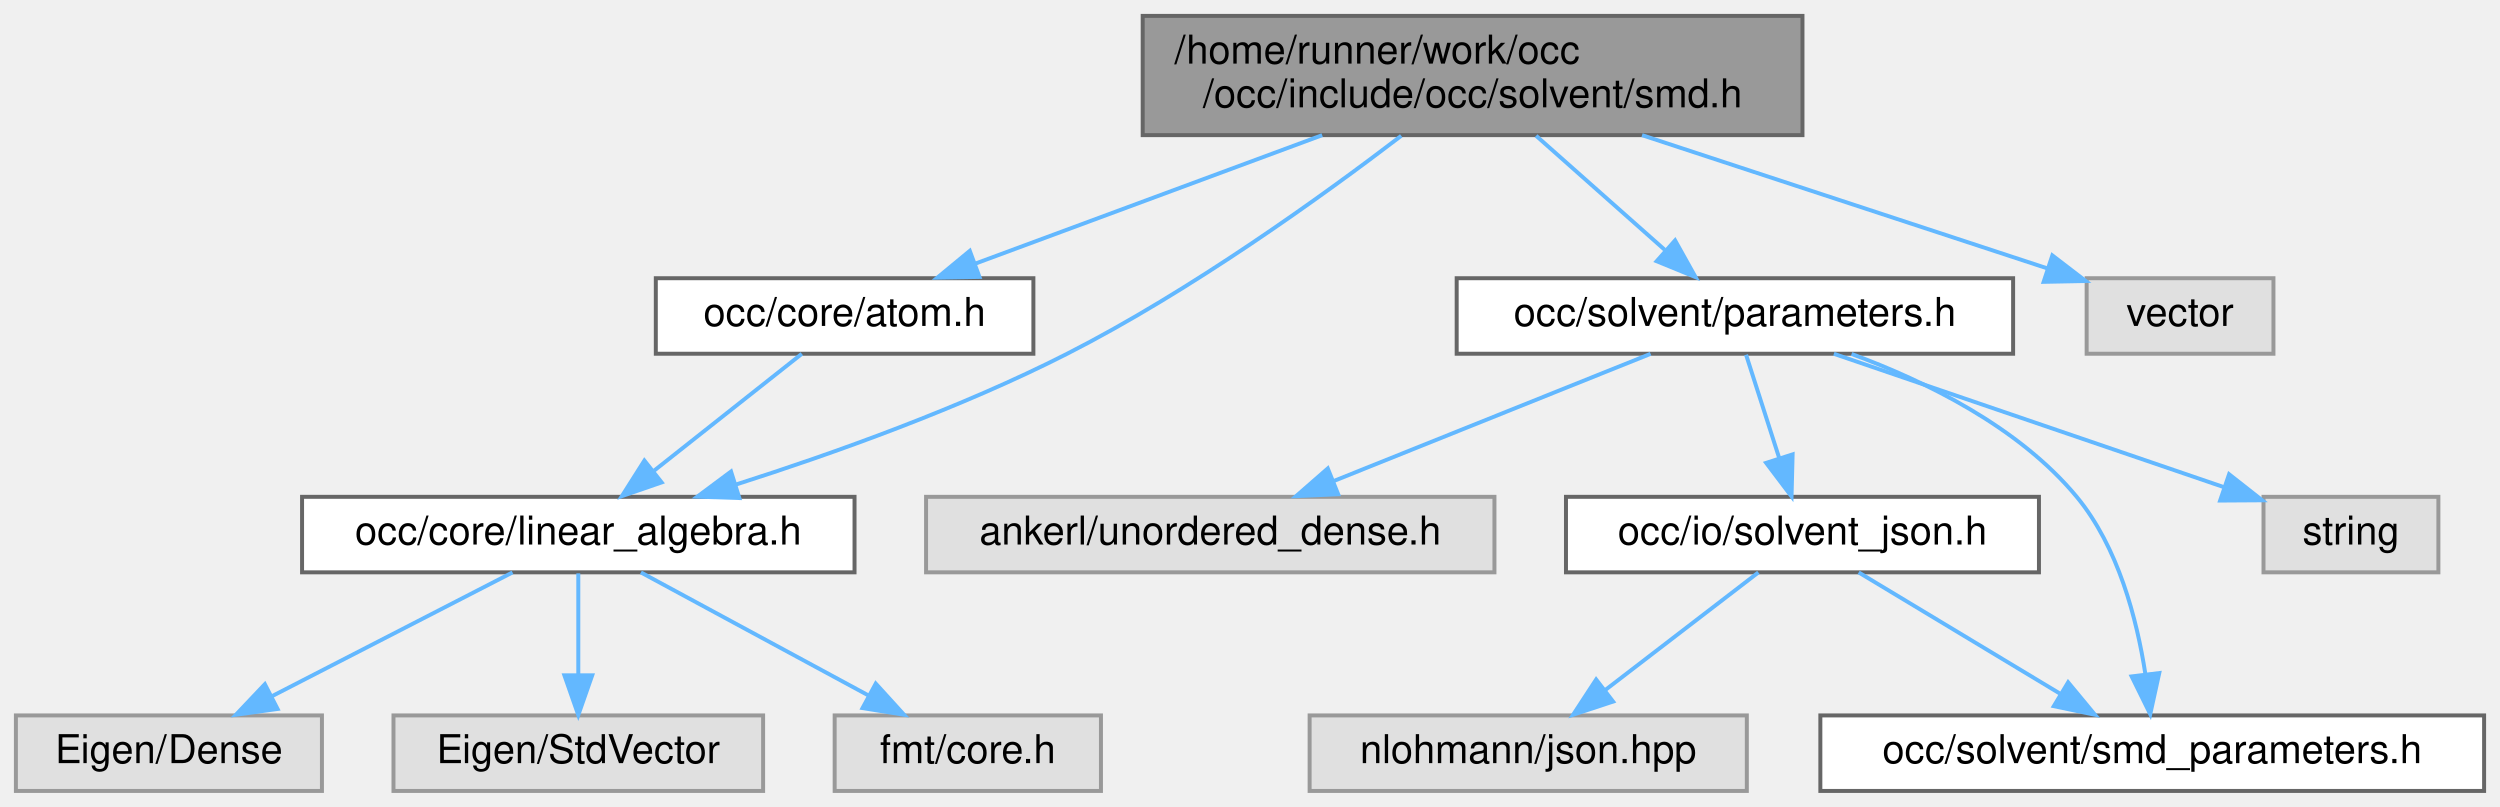
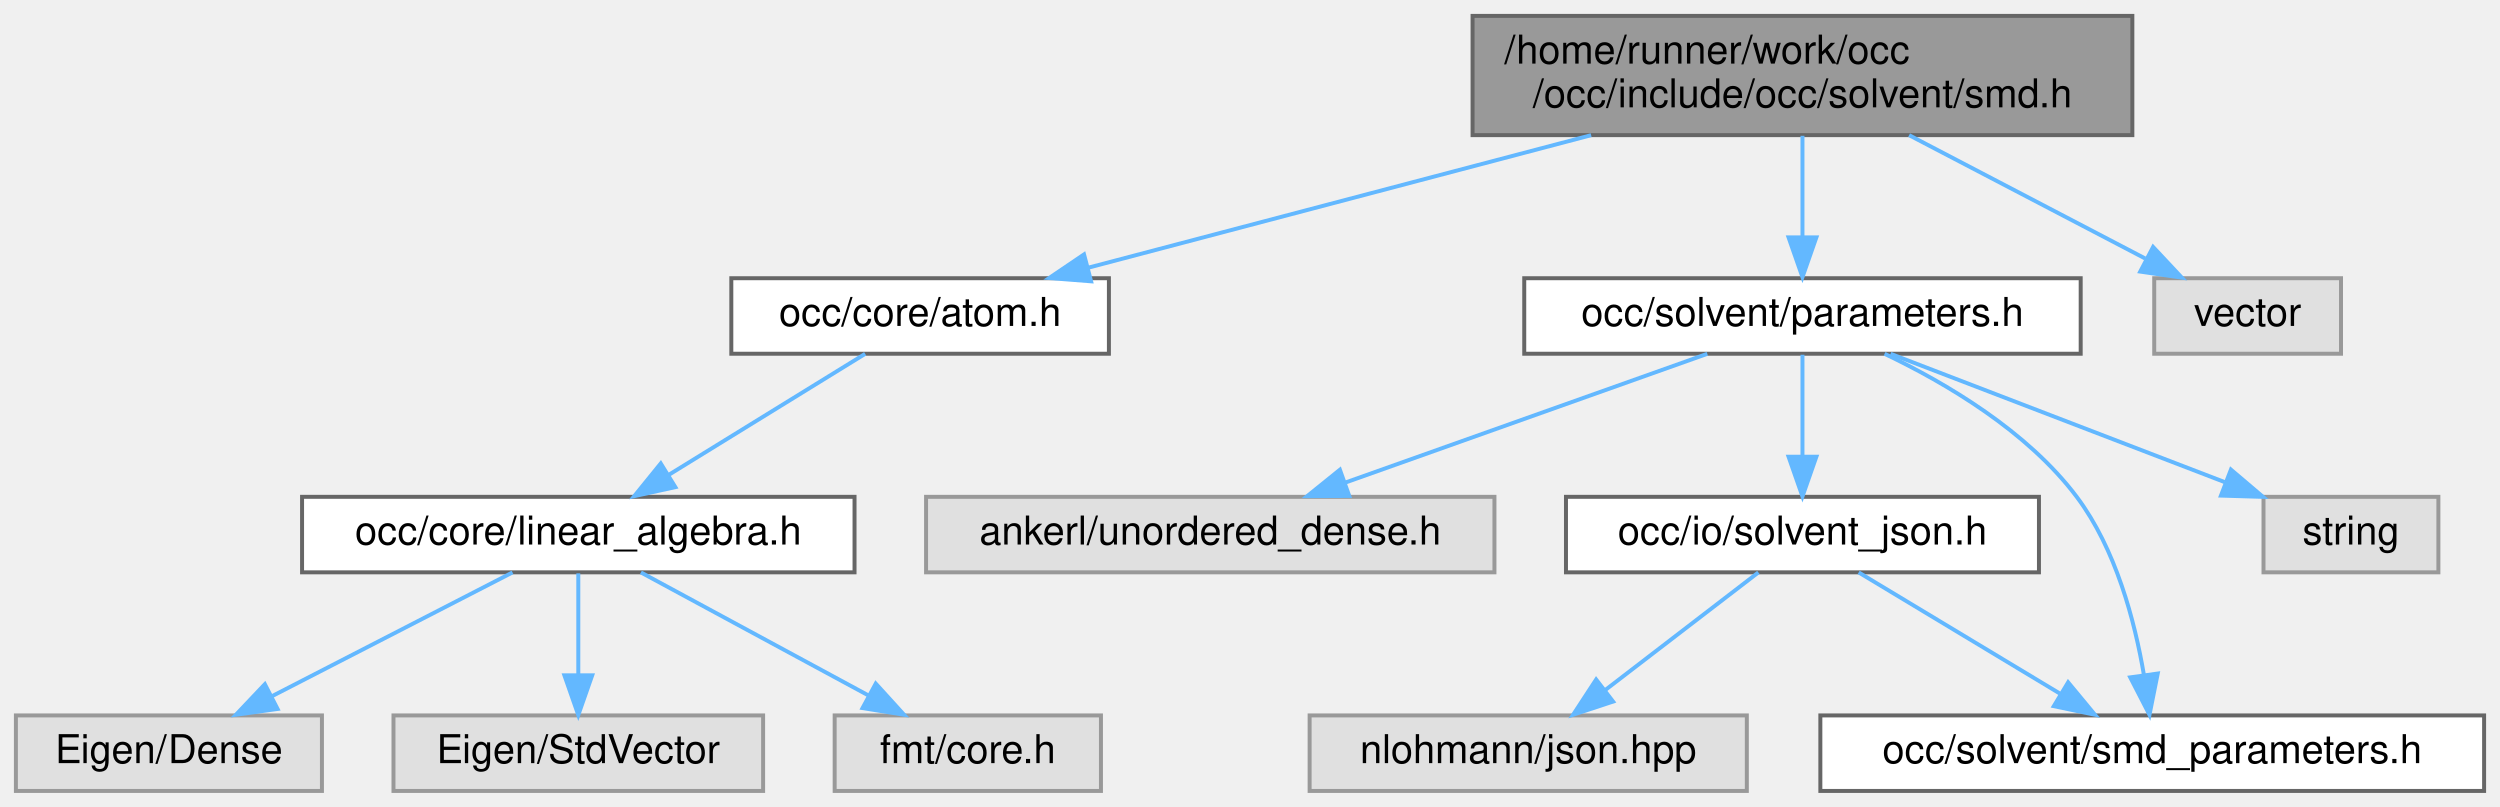
<svg xmlns="http://www.w3.org/2000/svg" xmlns:xlink="http://www.w3.org/1999/xlink" width="629pt" height="203pt" viewBox="0.00 0.00 629.00 203.00">
  <g id="graph0" class="graph" transform="scale(1 1) rotate(0) translate(4 199)">
    <g id="Node000001" class="node">
      <g id="a_Node000001">
        <a xlink:title=" ">
-           <polygon fill="#999999" stroke="#666666" points="449.5,-195 283.5,-195 283.5,-165 449.5,-165 449.5,-195" />
-           <text text-anchor="start" x="291.5" y="-183" font-family="Helvetica,sans-Serif" font-size="10.00">/home/runner/work/occ</text>
-           <text text-anchor="middle" x="366.5" y="-172" font-family="Helvetica,sans-Serif" font-size="10.00">/occ/include/occ/solvent/smd.h</text>
+           <polygon fill="#999999" stroke="#666666" points="532.5,-195 366.5,-195 366.5,-165 532.5,-165 532.5,-195" />
+           <text text-anchor="start" x="374.5" y="-183" font-family="Helvetica,sans-Serif" font-size="10.00">/home/runner/work/occ</text>
+           <text text-anchor="middle" x="449.5" y="-172" font-family="Helvetica,sans-Serif" font-size="10.00">/occ/include/occ/solvent/smd.h</text>
        </a>
      </g>
    </g>
    <g id="Node000002" class="node">
      <g id="a_Node000002">
        <a xlink:href="atom_8h.html" target="_top" xlink:title=" ">
-           <polygon fill="white" stroke="#666666" points="256,-129 161,-129 161,-110 256,-110 256,-129" />
-           <text text-anchor="middle" x="208.5" y="-117" font-family="Helvetica,sans-Serif" font-size="10.00">occ/core/atom.h</text>
+           <polygon fill="white" stroke="#666666" points="275,-129 180,-129 180,-110 275,-110 275,-129" />
+           <text text-anchor="middle" x="227.5" y="-117" font-family="Helvetica,sans-Serif" font-size="10.00">occ/core/atom.h</text>
        </a>
      </g>
    </g>
    <g id="edge1_Node000001_Node000002" class="edge">
      <g id="a_edge1_Node000001_Node000002">
        <a xlink:title=" ">
-           <path fill="none" stroke="#63b8ff" d="M328.66,-164.99C302.06,-155.14 266.83,-142.1 241.4,-132.68" />
-           <polygon fill="#63b8ff" stroke="#63b8ff" points="242.43,-129.33 231.83,-129.14 240,-135.89 242.43,-129.33" />
+           <path fill="none" stroke="#63b8ff" d="M396.33,-164.99C357.52,-154.76 305.62,-141.09 269.66,-131.61" />
+           <polygon fill="#63b8ff" stroke="#63b8ff" points="270.52,-128.22 259.96,-129.05 268.74,-134.99 270.52,-128.22" />
+         </a>
+       </g>
+     </g>
+     <g id="Node000007" class="node">
+       <g id="a_Node000007">
+         <a xlink:href="parameters_8h.html" target="_top" xlink:title=" ">
+           <polygon fill="white" stroke="#666666" points="519.5,-129 379.5,-129 379.5,-110 519.5,-110 519.5,-129" />
+           <text text-anchor="middle" x="449.5" y="-117" font-family="Helvetica,sans-Serif" font-size="10.00">occ/solvent/parameters.h</text>
+         </a>
+       </g>
+     </g>
+     <g id="edge6_Node000001_Node000007" class="edge">
+       <g id="a_edge6_Node000001_Node000007">
+         <a xlink:title=" ">
+           <path fill="none" stroke="#63b8ff" d="M449.5,-164.84C449.5,-157.21 449.5,-147.7 449.5,-139.45" />
+           <polygon fill="#63b8ff" stroke="#63b8ff" points="453,-139.27 449.5,-129.27 446,-139.27 453,-139.27" />
+         </a>
+       </g>
+     </g>
+     <g id="Node000013" class="node">
+       <g id="a_Node000013">
+         <a xlink:title=" ">
+           <polygon fill="#e0e0e0" stroke="#999999" points="585,-129 538,-129 538,-110 585,-110 585,-129" />
+           <text text-anchor="middle" x="561.5" y="-117" font-family="Helvetica,sans-Serif" font-size="10.00">vector</text>
+         </a>
+       </g>
+     </g>
+     <g id="edge13_Node000001_Node000013" class="edge">
+       <g id="a_edge13_Node000001_Node000013">
+         <a xlink:title=" ">
+           <path fill="none" stroke="#63b8ff" d="M476.33,-164.99C494.35,-155.58 517.96,-143.24 535.75,-133.95" />
+           <polygon fill="#63b8ff" stroke="#63b8ff" points="537.72,-136.87 544.96,-129.14 534.48,-130.67 537.72,-136.87" />
        </a>
      </g>
    </g>
    <g id="Node000003" class="node">
      <g id="a_Node000003">
        <a xlink:href="linear__algebra_8h.html" target="_top" xlink:title=" ">
          <polygon fill="white" stroke="#666666" points="211,-74 72,-74 72,-55 211,-55 211,-74" />
          <text text-anchor="middle" x="141.5" y="-62" font-family="Helvetica,sans-Serif" font-size="10.00">occ/core/linear_algebra.h</text>
        </a>
      </g>
    </g>
-     <g id="edge6_Node000001_Node000003" class="edge">
-       <g id="a_edge6_Node000001_Node000003">
-         <a xlink:title=" ">
-           <path fill="none" stroke="#63b8ff" d="M348.55,-164.83C328.82,-149.75 295.75,-125.91 264.5,-110 237.73,-96.37 205.79,-84.95 181.16,-77.09" />
-           <polygon fill="#63b8ff" stroke="#63b8ff" points="182.02,-73.69 171.43,-74.04 179.93,-80.37 182.02,-73.69" />
-         </a>
-       </g>
-     </g>
-     <g id="Node000007" class="node">
-       <g id="a_Node000007">
-         <a xlink:href="parameters_8h.html" target="_top" xlink:title=" ">
-           <polygon fill="white" stroke="#666666" points="502.5,-129 362.5,-129 362.5,-110 502.5,-110 502.5,-129" />
-           <text text-anchor="middle" x="432.5" y="-117" font-family="Helvetica,sans-Serif" font-size="10.00">occ/solvent/parameters.h</text>
-         </a>
-       </g>
-     </g>
-     <g id="edge7_Node000001_Node000007" class="edge">
-       <g id="a_edge7_Node000001_Node000007">
-         <a xlink:title=" ">
-           <path fill="none" stroke="#63b8ff" d="M382.48,-164.84C392.25,-156.17 404.77,-145.08 414.84,-136.15" />
-           <polygon fill="#63b8ff" stroke="#63b8ff" points="417.45,-138.52 422.61,-129.27 412.81,-133.28 417.45,-138.52" />
-         </a>
-       </g>
-     </g>
-     <g id="Node000013" class="node">
-       <g id="a_Node000013">
-         <a xlink:title=" ">
-           <polygon fill="#e0e0e0" stroke="#999999" points="568,-129 521,-129 521,-110 568,-110 568,-129" />
-           <text text-anchor="middle" x="544.5" y="-117" font-family="Helvetica,sans-Serif" font-size="10.00">vector</text>
-         </a>
-       </g>
-     </g>
-     <g id="edge14_Node000001_Node000013" class="edge">
-       <g id="a_edge14_Node000001_Node000013">
-         <a xlink:title=" ">
-           <path fill="none" stroke="#63b8ff" d="M409.14,-164.99C440.42,-154.71 482.3,-140.94 511.15,-131.46" />
-           <polygon fill="#63b8ff" stroke="#63b8ff" points="512.37,-134.74 520.77,-128.3 510.18,-128.09 512.37,-134.74" />
-         </a>
-       </g>
-     </g>
    <g id="edge2_Node000002_Node000003" class="edge">
      <g id="a_edge2_Node000002_Node000003">
        <a xlink:title=" ">
-           <path fill="none" stroke="#63b8ff" d="M197.74,-109.98C187.73,-102.07 172.61,-90.11 160.57,-80.58" />
-           <polygon fill="#63b8ff" stroke="#63b8ff" points="162.47,-77.63 152.46,-74.17 158.13,-83.12 162.47,-77.63" />
+           <path fill="none" stroke="#63b8ff" d="M213.68,-109.98C200.35,-101.77 179.92,-89.18 164.19,-79.49" />
+           <polygon fill="#63b8ff" stroke="#63b8ff" points="165.92,-76.44 155.57,-74.17 162.25,-82.4 165.92,-76.44" />
        </a>
      </g>
    </g>
    <g id="Node000004" class="node">
      <g id="a_Node000004">
        <a xlink:title=" ">
          <polygon fill="#e0e0e0" stroke="#999999" points="77,-19 0,-19 0,0 77,0 77,-19" />
          <text text-anchor="middle" x="38.5" y="-7" font-family="Helvetica,sans-Serif" font-size="10.00">Eigen/Dense</text>
        </a>
      </g>
    </g>
    <g id="edge3_Node000003_Node000004" class="edge">
      <g id="a_edge3_Node000003_Node000004">
        <a xlink:title=" ">
          <path fill="none" stroke="#63b8ff" d="M124.95,-54.98C108.61,-46.57 83.37,-33.59 64.37,-23.81" />
          <polygon fill="#63b8ff" stroke="#63b8ff" points="65.84,-20.63 55.35,-19.17 62.64,-26.86 65.84,-20.63" />
        </a>
      </g>
    </g>
    <g id="Node000005" class="node">
      <g id="a_Node000005">
        <a xlink:title=" ">
          <polygon fill="#e0e0e0" stroke="#999999" points="188,-19 95,-19 95,0 188,0 188,-19" />
          <text text-anchor="middle" x="141.5" y="-7" font-family="Helvetica,sans-Serif" font-size="10.00">Eigen/StdVector</text>
        </a>
      </g>
    </g>
    <g id="edge4_Node000003_Node000005" class="edge">
      <g id="a_edge4_Node000003_Node000005">
        <a xlink:title=" ">
          <path fill="none" stroke="#63b8ff" d="M141.5,-54.75C141.5,-47.8 141.5,-37.85 141.5,-29.13" />
          <polygon fill="#63b8ff" stroke="#63b8ff" points="145,-29.09 141.5,-19.09 138,-29.09 145,-29.09" />
        </a>
      </g>
    </g>
    <g id="Node000006" class="node">
      <g id="a_Node000006">
        <a xlink:title=" ">
          <polygon fill="#e0e0e0" stroke="#999999" points="273,-19 206,-19 206,0 273,0 273,-19" />
          <text text-anchor="middle" x="239.5" y="-7" font-family="Helvetica,sans-Serif" font-size="10.00">fmt/core.h</text>
        </a>
      </g>
    </g>
    <g id="edge5_Node000003_Node000006" class="edge">
      <g id="a_edge5_Node000003_Node000006">
        <a xlink:title=" ">
          <path fill="none" stroke="#63b8ff" d="M157.25,-54.98C172.73,-46.61 196.59,-33.7 214.64,-23.95" />
          <polygon fill="#63b8ff" stroke="#63b8ff" points="216.34,-27.01 223.47,-19.17 213.01,-20.85 216.34,-27.01" />
        </a>
      </g>
    </g>
    <g id="Node000008" class="node">
      <g id="a_Node000008">
        <a xlink:title=" ">
          <polygon fill="#e0e0e0" stroke="#999999" points="372,-74 229,-74 229,-55 372,-55 372,-74" />
          <text text-anchor="middle" x="300.5" y="-62" font-family="Helvetica,sans-Serif" font-size="10.00">ankerl/unordered_dense.h</text>
        </a>
      </g>
    </g>
-     <g id="edge8_Node000007_Node000008" class="edge">
-       <g id="a_edge8_Node000007_Node000008">
-         <a xlink:title=" ">
-           <path fill="none" stroke="#63b8ff" d="M411.29,-109.98C389.77,-101.34 356.22,-87.87 331.67,-78.02" />
-           <polygon fill="#63b8ff" stroke="#63b8ff" points="332.68,-74.65 322.09,-74.17 330.07,-81.14 332.68,-74.65" />
+     <g id="edge7_Node000007_Node000008" class="edge">
+       <g id="a_edge7_Node000007_Node000008">
+         <a xlink:title=" ">
+           <path fill="none" stroke="#63b8ff" d="M425.56,-109.98C400.94,-101.23 362.38,-87.51 334.58,-77.62" />
+           <polygon fill="#63b8ff" stroke="#63b8ff" points="335.47,-74.22 324.88,-74.17 333.12,-80.82 335.47,-74.22" />
        </a>
      </g>
    </g>
    <g id="Node000009" class="node">
      <g id="a_Node000009">
        <a xlink:href="solvent__json_8h.html" target="_top" xlink:title=" ">
          <polygon fill="white" stroke="#666666" points="509,-74 390,-74 390,-55 509,-55 509,-74" />
          <text text-anchor="middle" x="449.5" y="-62" font-family="Helvetica,sans-Serif" font-size="10.00">occ/io/solvent_json.h</text>
        </a>
      </g>
    </g>
-     <g id="edge9_Node000007_Node000009" class="edge">
-       <g id="a_edge9_Node000007_Node000009">
-         <a xlink:title=" ">
-           <path fill="none" stroke="#63b8ff" d="M435.31,-109.75C437.56,-102.72 440.8,-92.62 443.62,-83.84" />
-           <polygon fill="#63b8ff" stroke="#63b8ff" points="447.02,-84.68 446.75,-74.09 440.36,-82.54 447.02,-84.68" />
+     <g id="edge8_Node000007_Node000009" class="edge">
+       <g id="a_edge8_Node000007_Node000009">
+         <a xlink:title=" ">
+           <path fill="none" stroke="#63b8ff" d="M449.5,-109.75C449.5,-102.8 449.5,-92.85 449.5,-84.13" />
+           <polygon fill="#63b8ff" stroke="#63b8ff" points="453,-84.09 449.5,-74.09 446,-84.09 453,-84.09" />
        </a>
      </g>
    </g>
    <g id="Node000011" class="node">
      <g id="a_Node000011">
        <a xlink:href="smd__parameters_8h.html" target="_top" xlink:title=" ">
          <polygon fill="white" stroke="#666666" points="621,-19 454,-19 454,0 621,0 621,-19" />
          <text text-anchor="middle" x="537.5" y="-7" font-family="Helvetica,sans-Serif" font-size="10.00">occ/solvent/smd_parameters.h</text>
        </a>
      </g>
    </g>
-     <g id="edge12_Node000007_Node000011" class="edge">
-       <g id="a_edge12_Node000007_Node000011">
-         <a xlink:title=" ">
-           <path fill="none" stroke="#63b8ff" d="M461.86,-109.94C480.55,-103.06 503.91,-91.6 518.5,-74 528.94,-61.4 533.64,-43.21 535.76,-29.52" />
-           <polygon fill="#63b8ff" stroke="#63b8ff" points="539.27,-29.66 537,-19.31 532.32,-28.81 539.27,-29.66" />
+     <g id="edge11_Node000007_Node000011" class="edge">
+       <g id="a_edge11_Node000007_Node000011">
+         <a xlink:title=" ">
+           <path fill="none" stroke="#63b8ff" d="M470.16,-109.98C485.6,-102.61 506.08,-90.52 518.5,-74 528.33,-60.92 533.1,-42.78 535.4,-29.24" />
+           <polygon fill="#63b8ff" stroke="#63b8ff" points="538.89,-29.54 536.81,-19.15 531.96,-28.57 538.89,-29.54" />
        </a>
      </g>
    </g>
    <g id="Node000012" class="node">
      <g id="a_Node000012">
        <a xlink:title=" ">
          <polygon fill="#e0e0e0" stroke="#999999" points="609.5,-74 565.5,-74 565.5,-55 609.5,-55 609.5,-74" />
          <text text-anchor="middle" x="587.5" y="-62" font-family="Helvetica,sans-Serif" font-size="10.00">string</text>
        </a>
      </g>
    </g>
-     <g id="edge13_Node000007_Node000012" class="edge">
-       <g id="a_edge13_Node000007_Node000012">
-         <a xlink:title=" ">
-           <path fill="none" stroke="#63b8ff" d="M457.4,-109.98C484.04,-100.88 526.38,-86.4 555.48,-76.45" />
-           <polygon fill="#63b8ff" stroke="#63b8ff" points="556.84,-79.68 565.17,-73.13 554.58,-73.06 556.84,-79.68" />
+     <g id="edge12_Node000007_Node000012" class="edge">
+       <g id="a_edge12_Node000007_Node000012">
+         <a xlink:title=" ">
+           <path fill="none" stroke="#63b8ff" d="M471.67,-109.98C494.41,-101.25 529.98,-87.59 555.71,-77.71" />
+           <polygon fill="#63b8ff" stroke="#63b8ff" points="557.3,-80.85 565.38,-73.99 554.79,-74.31 557.3,-80.85" />
        </a>
      </g>
    </g>
    <g id="Node000010" class="node">
      <g id="a_Node000010">
        <a xlink:title=" ">
          <polygon fill="#e0e0e0" stroke="#999999" points="435.5,-19 325.5,-19 325.5,0 435.5,0 435.5,-19" />
          <text text-anchor="middle" x="380.5" y="-7" font-family="Helvetica,sans-Serif" font-size="10.00">nlohmann/json.hpp</text>
        </a>
      </g>
    </g>
-     <g id="edge10_Node000009_Node000010" class="edge">
-       <g id="a_edge10_Node000009_Node000010">
+     <g id="edge9_Node000009_Node000010" class="edge">
+       <g id="a_edge9_Node000009_Node000010">
        <a xlink:title=" ">
          <path fill="none" stroke="#63b8ff" d="M438.41,-54.98C428.01,-47 412.24,-34.88 399.78,-25.31" />
          <polygon fill="#63b8ff" stroke="#63b8ff" points="401.85,-22.49 391.79,-19.17 397.59,-28.04 401.85,-22.49" />
        </a>
      </g>
    </g>
-     <g id="edge11_Node000009_Node000011" class="edge">
-       <g id="a_edge11_Node000009_Node000011">
+     <g id="edge10_Node000009_Node000011" class="edge">
+       <g id="a_edge10_Node000009_Node000011">
        <a xlink:title=" ">
          <path fill="none" stroke="#63b8ff" d="M463.64,-54.98C477.29,-46.77 498.19,-34.18 514.28,-24.49" />
          <polygon fill="#63b8ff" stroke="#63b8ff" points="516.34,-27.33 523.1,-19.17 512.73,-21.33 516.34,-27.33" />
        </a>
      </g>
    </g>
  </g>
</svg>
